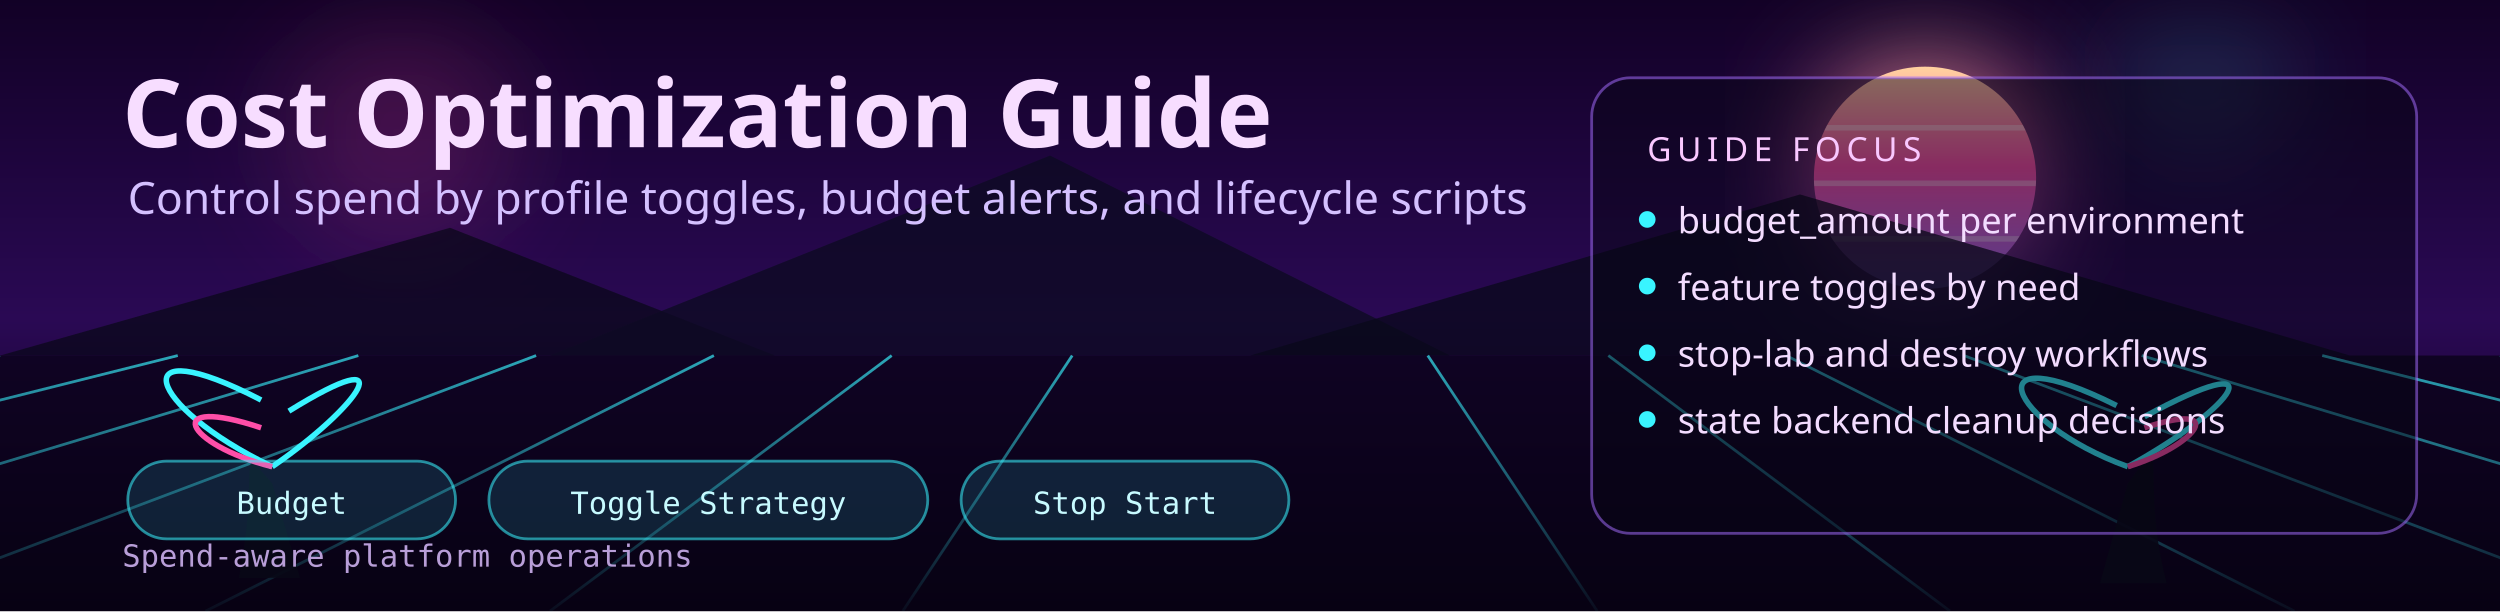
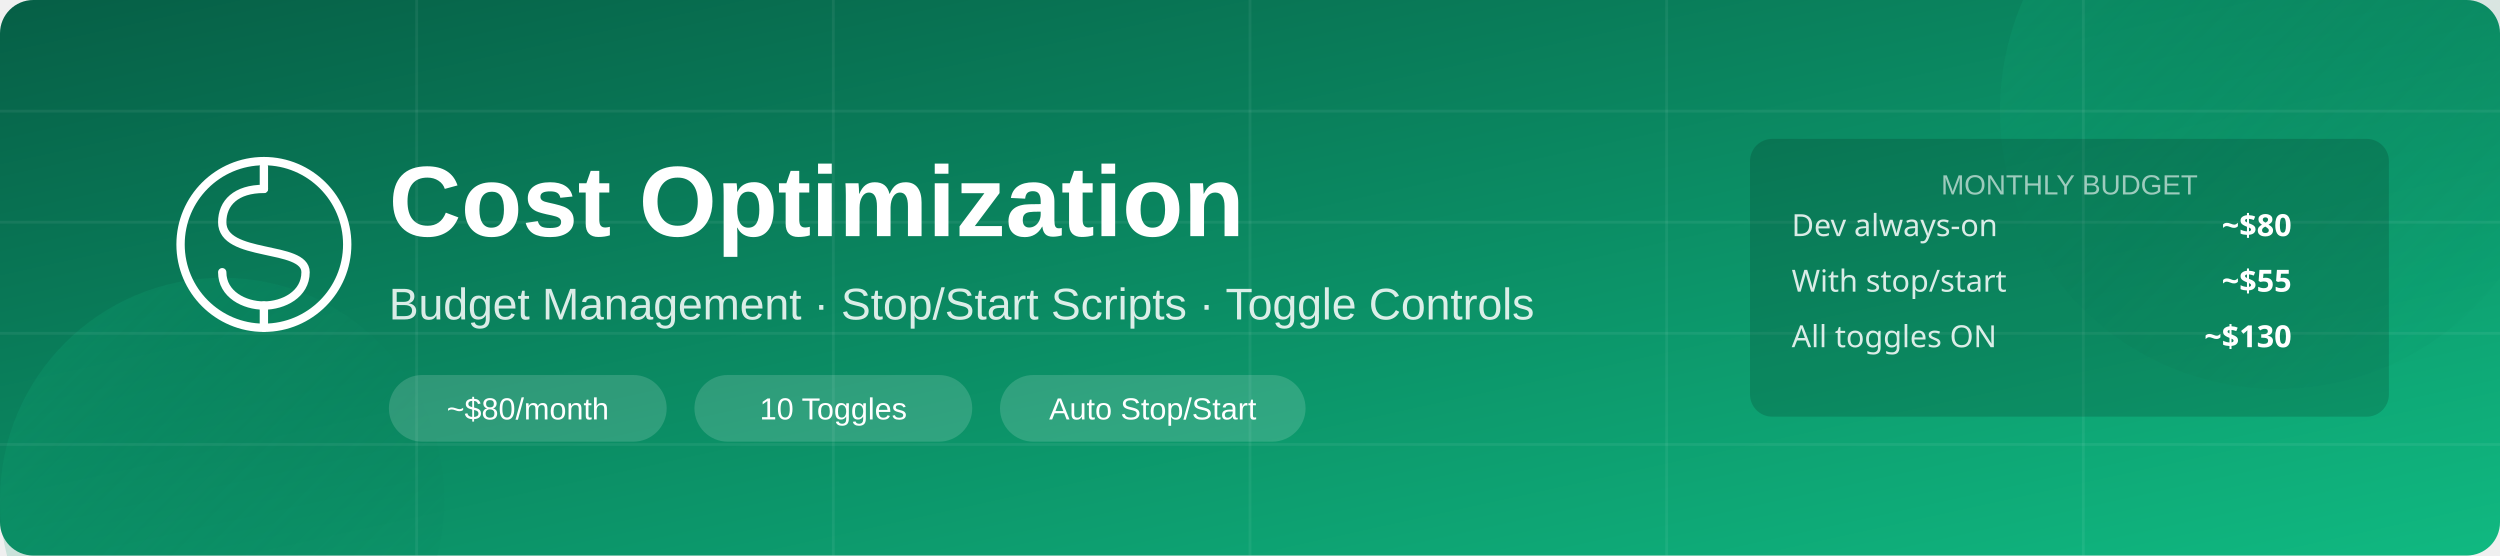
- <svg xmlns="http://www.w3.org/2000/svg" width="900" height="220" viewBox="0 0 900 220">
+ <svg xmlns="http://www.w3.org/2000/svg" viewBox="0 0 900 200">
  <defs>
-     <linearGradient id="bg" x1="0" y1="0" x2="0" y2="1">
-       <stop offset="0%" stop-color="#120126" />
-       <stop offset="52%" stop-color="#2a0954" />
-       <stop offset="100%" stop-color="#070111" />
+     <linearGradient id="bg" x1="0%" y1="0%" x2="100%" y2="100%">
+       <stop offset="0%" style="stop-color:#065F46" />
+       <stop offset="100%" style="stop-color:#10B981" />
    </linearGradient>
-     <linearGradient id="sun" x1="0" y1="0" x2="0" y2="1">
-       <stop offset="0%" stop-color="#ffd29f" />
-       <stop offset="45%" stop-color="#ff4ea8" />
-       <stop offset="100%" stop-color="#a56fff" />
+     <linearGradient id="glow" x1="0%" y1="0%" x2="100%" y2="100%">
+       <stop offset="0%" style="stop-color:#10B981;stop-opacity:0.25" />
+       <stop offset="100%" style="stop-color:#065F46;stop-opacity:0" />
    </linearGradient>
-     <linearGradient id="grid" x1="0" y1="0" x2="0" y2="1">
-       <stop offset="0%" stop-color="rgba(57,244,255,0.75)" />
-       <stop offset="100%" stop-color="rgba(57,244,255,0.05)" />
-     </linearGradient>
-     <filter id="softGlow" x="-40%" y="-40%" width="180%" height="180%">
-       <feGaussianBlur stdDeviation="20" />
-     </filter>
-     <clipPath id="sunClip">
-       <circle cx="693" cy="64" r="40" />
-     </clipPath>
  </defs>
-   <rect width="900" height="220" fill="url(#bg)" />
-   <circle cx="693" cy="64" r="40" fill="url(#sun)" filter="url(#softGlow)" opacity="0.9" />
-   <circle cx="693" cy="64" r="40" fill="url(#sun)" />
-   <g clip-path="url(#sunClip)" stroke="rgba(255,255,255,0.35)" stroke-width="2">
-     <line x1="653" y1="46" x2="733" y2="46" />
-     <line x1="653" y1="66" x2="733" y2="66" />
-     <line x1="653" y1="86" x2="733" y2="86" />
-     <line x1="653" y1="106" x2="733" y2="106" />
+   <rect width="900" height="200" rx="12" fill="url(#bg)" />
+   <circle cx="820" cy="40" r="100" fill="url(#glow)" />
+   <circle cx="80" cy="180" r="80" fill="url(#glow)" />
+   <g stroke="rgba(255,255,255,0.06)" stroke-width="1">
+     <line x1="0" y1="40" x2="900" y2="40" />
+     <line x1="0" y1="80" x2="900" y2="80" />
+     <line x1="0" y1="120" x2="900" y2="120" />
+     <line x1="0" y1="160" x2="900" y2="160" />
+     <line x1="150" y1="0" x2="150" y2="200" />
+     <line x1="300" y1="0" x2="300" y2="200" />
+     <line x1="450" y1="0" x2="450" y2="200" />
+     <line x1="600" y1="0" x2="600" y2="200" />
+     <line x1="750" y1="0" x2="750" y2="200" />
  </g>
-   <circle cx="144" cy="48" r="42" fill="rgba(255,78,168,0.18)" filter="url(#softGlow)" />
-   <circle cx="792" cy="26" r="33" fill="rgba(57,244,255,0.14)" filter="url(#softGlow)" />
-   <polygon points="0,128 162,82 279,128" fill="rgba(8,8,22,0.7)" />
-   <polygon points="198,128 378,56 522,128" fill="rgba(14,10,36,0.82)" />
-   <polygon points="450,128 648,70 846,128" fill="rgba(8,8,26,0.75)" />
-   <rect x="0" y="128" width="900" height="92" fill="rgba(7,2,20,0.72)" />
-   <g stroke="url(#grid)" stroke-width="1" opacity="0.9">
-     <line x1="0" y1="136" x2="900" y2="136" />
-     <line x1="0" y1="154" x2="900" y2="154" />
-     <line x1="0" y1="172" x2="900" y2="172" />
-     <line x1="0" y1="190" x2="900" y2="190" />
-     <line x1="0" y1="208" x2="900" y2="208" />
-     <line x1="0" y1="128" x2="-427" y2="220" />
-     <line x1="64" y1="128" x2="-303" y2="220" />
-     <line x1="129" y1="128" x2="-176" y2="220" />
-     <line x1="193" y1="128" x2="-51" y2="220" />
-     <line x1="257" y1="128" x2="74" y2="220" />
-     <line x1="321" y1="128" x2="198" y2="220" />
-     <line x1="386" y1="128" x2="325" y2="220" />
-     <line x1="450" y1="128" x2="450" y2="220" />
-     <line x1="514" y1="128" x2="575" y2="220" />
-     <line x1="579" y1="128" x2="702" y2="220" />
-     <line x1="643" y1="128" x2="826" y2="220" />
-     <line x1="707" y1="128" x2="951" y2="220" />
-     <line x1="771" y1="128" x2="1076" y2="220" />
-     <line x1="836" y1="128" x2="1203" y2="220" />
-     <line x1="900" y1="128" x2="1328" y2="220" />
+   <g transform="translate(60,38)" fill="none" stroke="white" stroke-width="3" stroke-linecap="round">
+     <circle cx="35" cy="50" r="30" />
+     <path d="M35,30 C25,30 20,35 20,42 C20,55 50,50 50,60 C50,68 42,72 35,72 C28,72 20,68 20,60" />
+     <line x1="35" y1="22" x2="35" y2="30" />
+     <line x1="35" y1="72" x2="35" y2="80" />
  </g>
-   <path d="M 86 208 C 94 168, 84 158, 98 174 L 108 208 Z" fill="rgba(8,8,22,0.92)" />
-   <path d="M 98 168 C 52 146, 44 118, 94 144" stroke="#39f4ff" stroke-width="2" fill="none" />
-   <path d="M 98 168 C 130 146, 146 122, 104 148" stroke="#39f4ff" stroke-width="2" fill="none" />
-   <path d="M 98 168 C 66 160, 58 142, 94 154" stroke="#ff4ea8" stroke-width="2" fill="none" />
-   <path d="M 780 210 C 770 172, 782 152, 766 174 L 756 210 Z" fill="rgba(8,8,22,0.92)" />
-   <path d="M 766 168 C 722 152, 710 120, 762 146" stroke="#39f4ff" stroke-width="2" fill="none" />
-   <path d="M 766 168 C 806 146, 820 124, 772 150" stroke="#39f4ff" stroke-width="2" fill="none" />
-   <path d="M 766 168 C 792 160, 802 144, 772 154" stroke="#ff4ea8" stroke-width="2" fill="none" />
-   <text x="44" y="53" font-family="'Orbitron','Segoe UI',sans-serif" font-size="34" font-weight="700" fill="#f7ddff">Cost Optimization Guide</text>
-   <text x="46" y="77" font-family="'Space Grotesk','Segoe UI',sans-serif" font-size="16" fill="#d4c0ff">Control spend by profile toggles, budget alerts, and lifecycle scripts</text>
-   <g transform="translate(46,166)">
-     <rect width="118" height="28" rx="14" fill="rgba(57,244,255,0.13)" stroke="rgba(57,244,255,0.55)" />
-     <text x="59" y="19" text-anchor="middle" font-family="'IBM Plex Mono','Consolas',monospace" font-size="11" fill="#c7faff">Budget</text>
+   <text x="140" y="85" font-family="Segoe UI,Arial,sans-serif" font-size="36" font-weight="700" fill="white">Cost Optimization</text>
+   <text x="140" y="115" font-family="Segoe UI,Arial,sans-serif" font-size="16" fill="rgba(255,255,255,0.85)">Budget Management · Stop/Start Scripts · Toggle Controls</text>
+   <g transform="translate(140,135)">
+     <rect width="100" height="24" rx="12" fill="rgba(255,255,255,0.15)" />
+     <text x="50" y="16" font-family="Segoe UI,Arial,sans-serif" font-size="11" fill="white" text-anchor="middle">~$80/month</text>
+     <rect x="110" width="100" height="24" rx="12" fill="rgba(255,255,255,0.15)" />
+     <text x="160" y="16" font-family="Segoe UI,Arial,sans-serif" font-size="11" fill="white" text-anchor="middle">10 Toggles</text>
+     <rect x="220" width="110" height="24" rx="12" fill="rgba(255,255,255,0.15)" />
+     <text x="275" y="16" font-family="Segoe UI,Arial,sans-serif" font-size="11" fill="white" text-anchor="middle">Auto Stop/Start</text>
  </g>
-   <g transform="translate(176,166)">
-     <rect width="158" height="28" rx="14" fill="rgba(57,244,255,0.13)" stroke="rgba(57,244,255,0.55)" />
-     <text x="79" y="19" text-anchor="middle" font-family="'IBM Plex Mono','Consolas',monospace" font-size="11" fill="#c7faff">Toggle Strategy</text>
+   <g transform="translate(630,50)">
+     <rect width="230" height="100" rx="8" fill="rgba(0,0,0,0.15)" />
+     <text x="115" y="20" font-family="Segoe UI,Arial,sans-serif" font-size="10" fill="rgba(255,255,255,0.6)" text-anchor="middle">MONTHLY BUDGET</text>
+     <g transform="translate(15,30)" font-family="Segoe UI" font-size="11" fill="rgba(255,255,255,0.85)">
+       <text x="0" y="5">Dev always-on</text>
+       <text x="180" y="5" text-anchor="end" fill="white" font-weight="600">~$80</text>
+       <text x="0" y="25">With stop/start</text>
+       <text x="180" y="25" text-anchor="end" fill="white" font-weight="600">~$55</text>
+       <text x="0" y="45">All toggles ON</text>
+       <text x="180" y="45" text-anchor="end" fill="white" font-weight="600">~$130</text>
+     </g>
  </g>
-   <g transform="translate(346,166)">
-     <rect width="118" height="28" rx="14" fill="rgba(57,244,255,0.13)" stroke="rgba(57,244,255,0.55)" />
-     <text x="59" y="19" text-anchor="middle" font-family="'IBM Plex Mono','Consolas',monospace" font-size="11" fill="#c7faff">Stop Start</text>
-   </g>
-   <g transform="translate(573,28)">
-     <rect width="297" height="164" rx="14" fill="rgba(7,5,20,0.48)" stroke="rgba(165,111,255,0.52)" />
-     <text x="20" y="30" font-family="'Orbitron','Segoe UI',sans-serif" font-size="12" letter-spacing="2" fill="#f9c8ff">GUIDE FOCUS</text>
-     <circle cx="20" cy="51" r="3" fill="#39f4ff" />
-     <text x="31" y="56" font-family="'Space Grotesk','Segoe UI',sans-serif" font-size="13" fill="#f3dcff">budget_amount per environment</text>
-     <circle cx="20" cy="75" r="3" fill="#39f4ff" />
-     <text x="31" y="80" font-family="'Space Grotesk','Segoe UI',sans-serif" font-size="13" fill="#f3dcff">feature toggles by need</text>
-     <circle cx="20" cy="99" r="3" fill="#39f4ff" />
-     <text x="31" y="104" font-family="'Space Grotesk','Segoe UI',sans-serif" font-size="13" fill="#f3dcff">stop-lab and destroy workflows</text>
-     <circle cx="20" cy="123" r="3" fill="#39f4ff" />
-     <text x="31" y="128" font-family="'Space Grotesk','Segoe UI',sans-serif" font-size="13" fill="#f3dcff">state backend cleanup decisions</text>
-   </g>
-   <text x="44" y="204" font-family="'IBM Plex Mono','Consolas',monospace" font-size="11" fill="#b89ed8">Spend-aware platform operations</text>
</svg>
